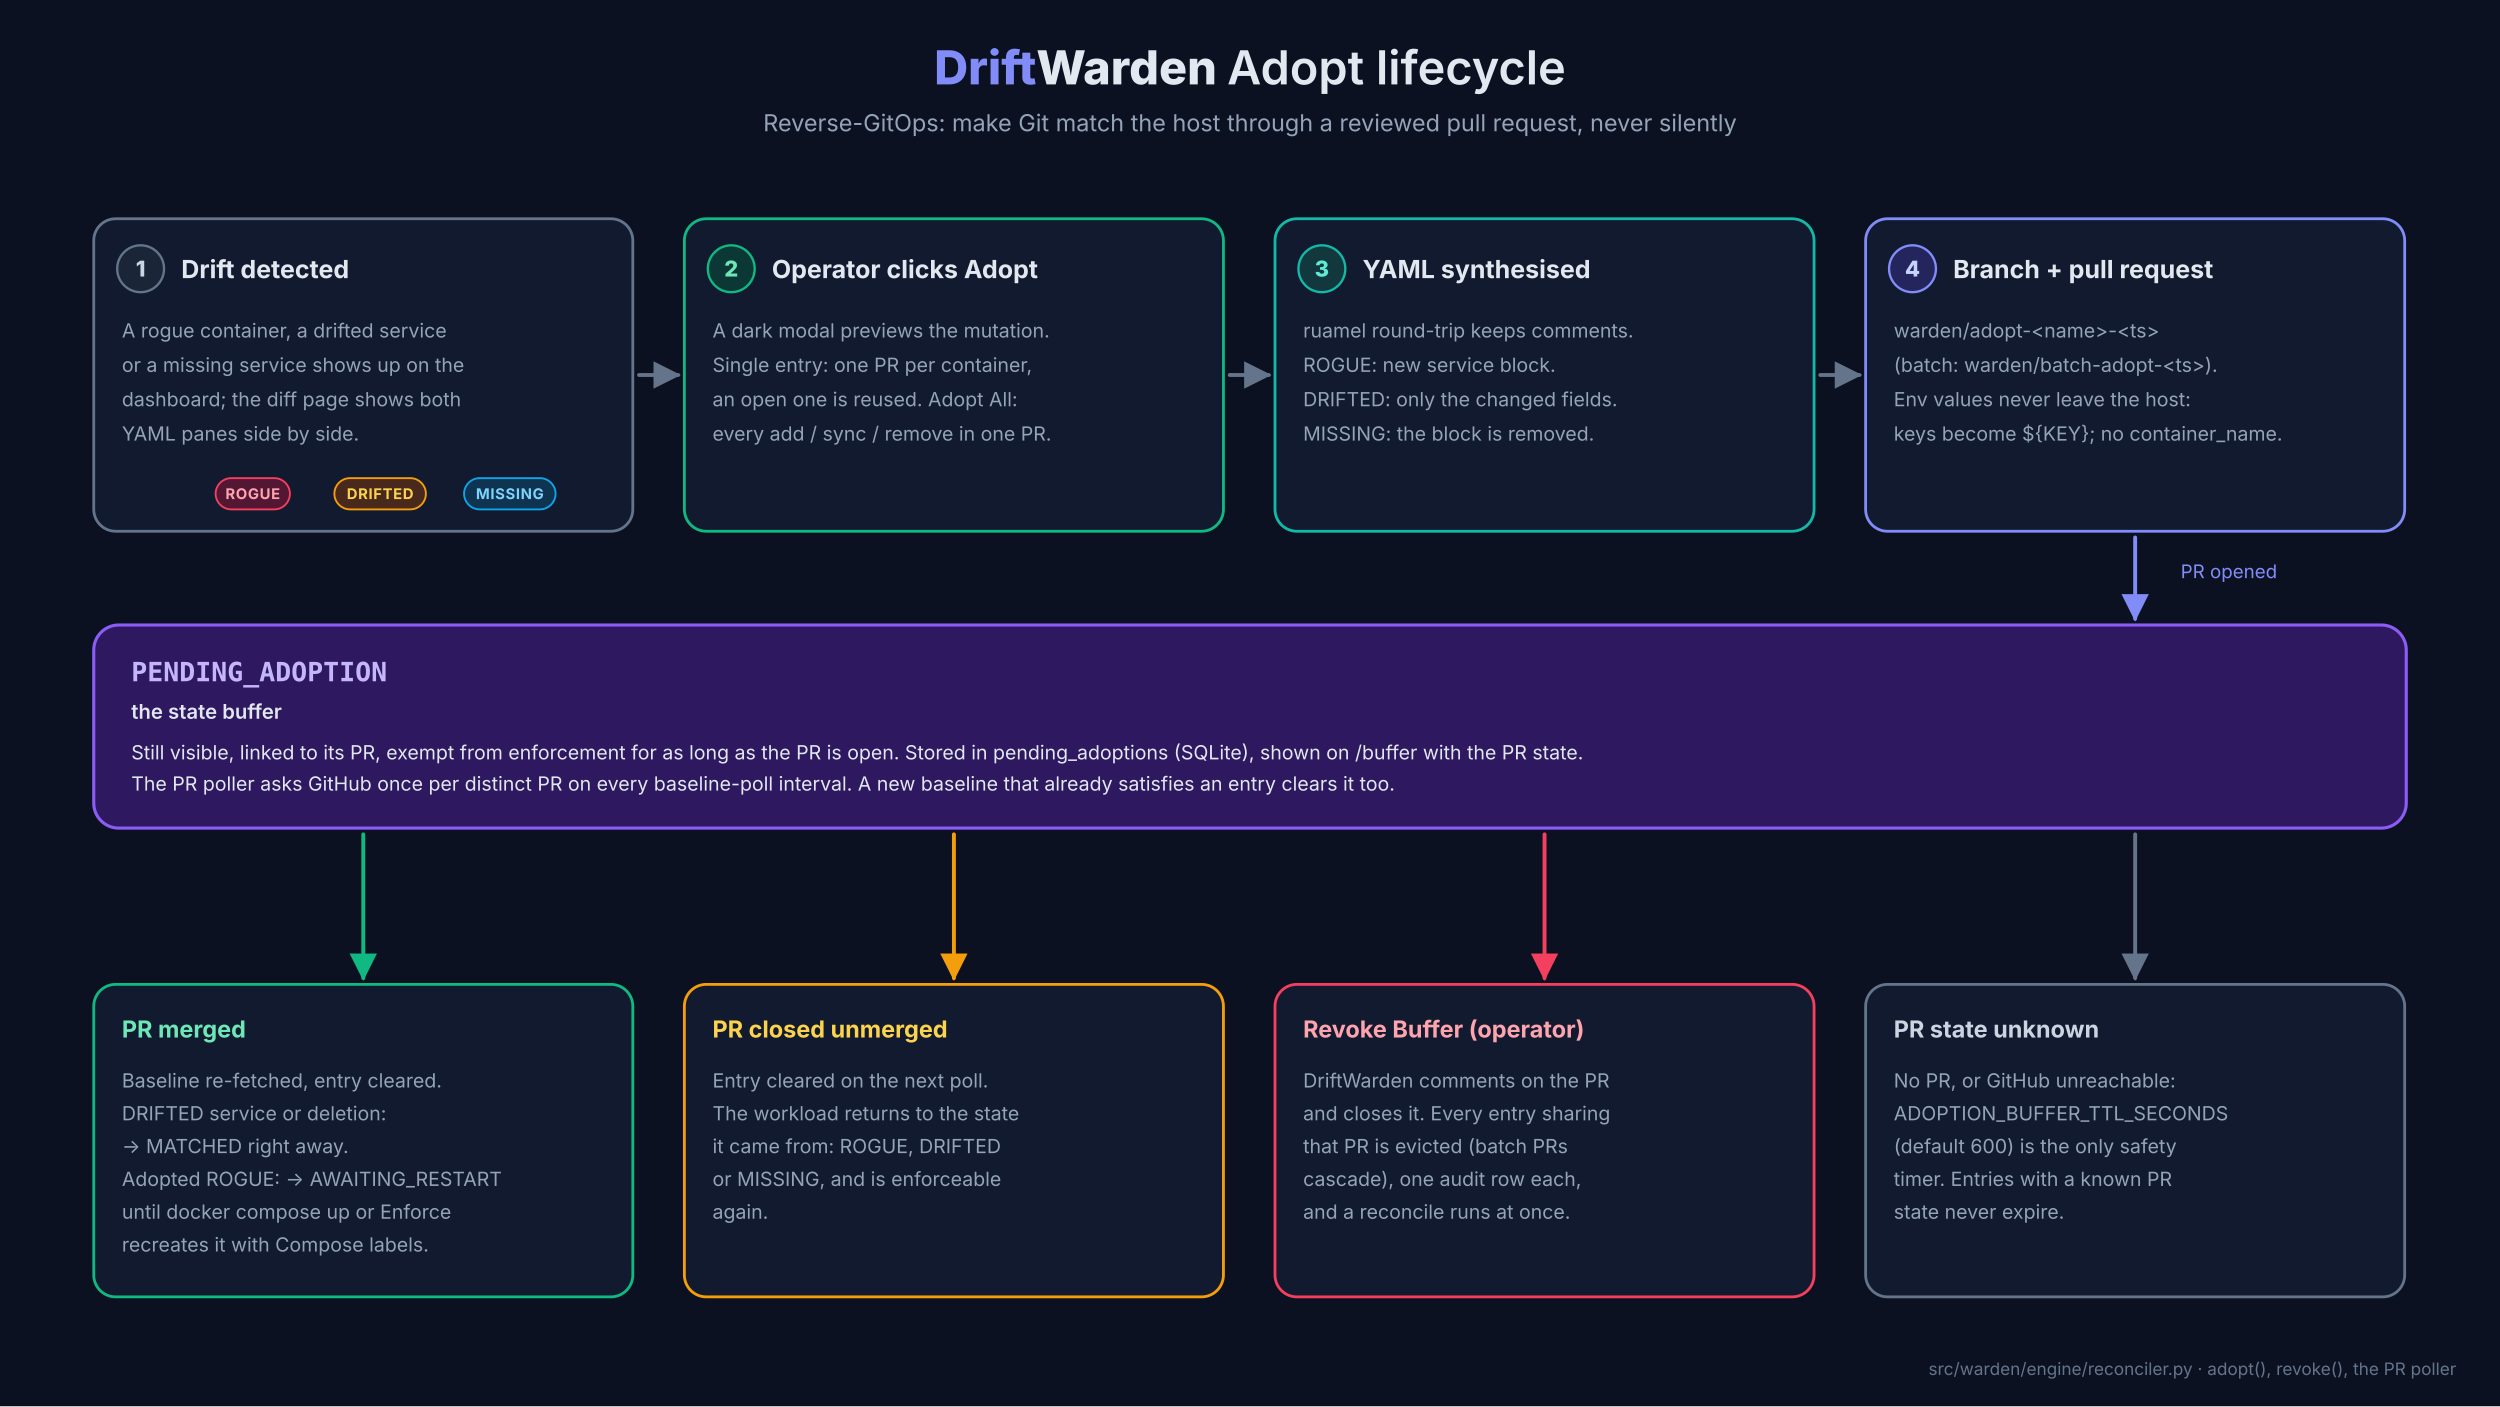
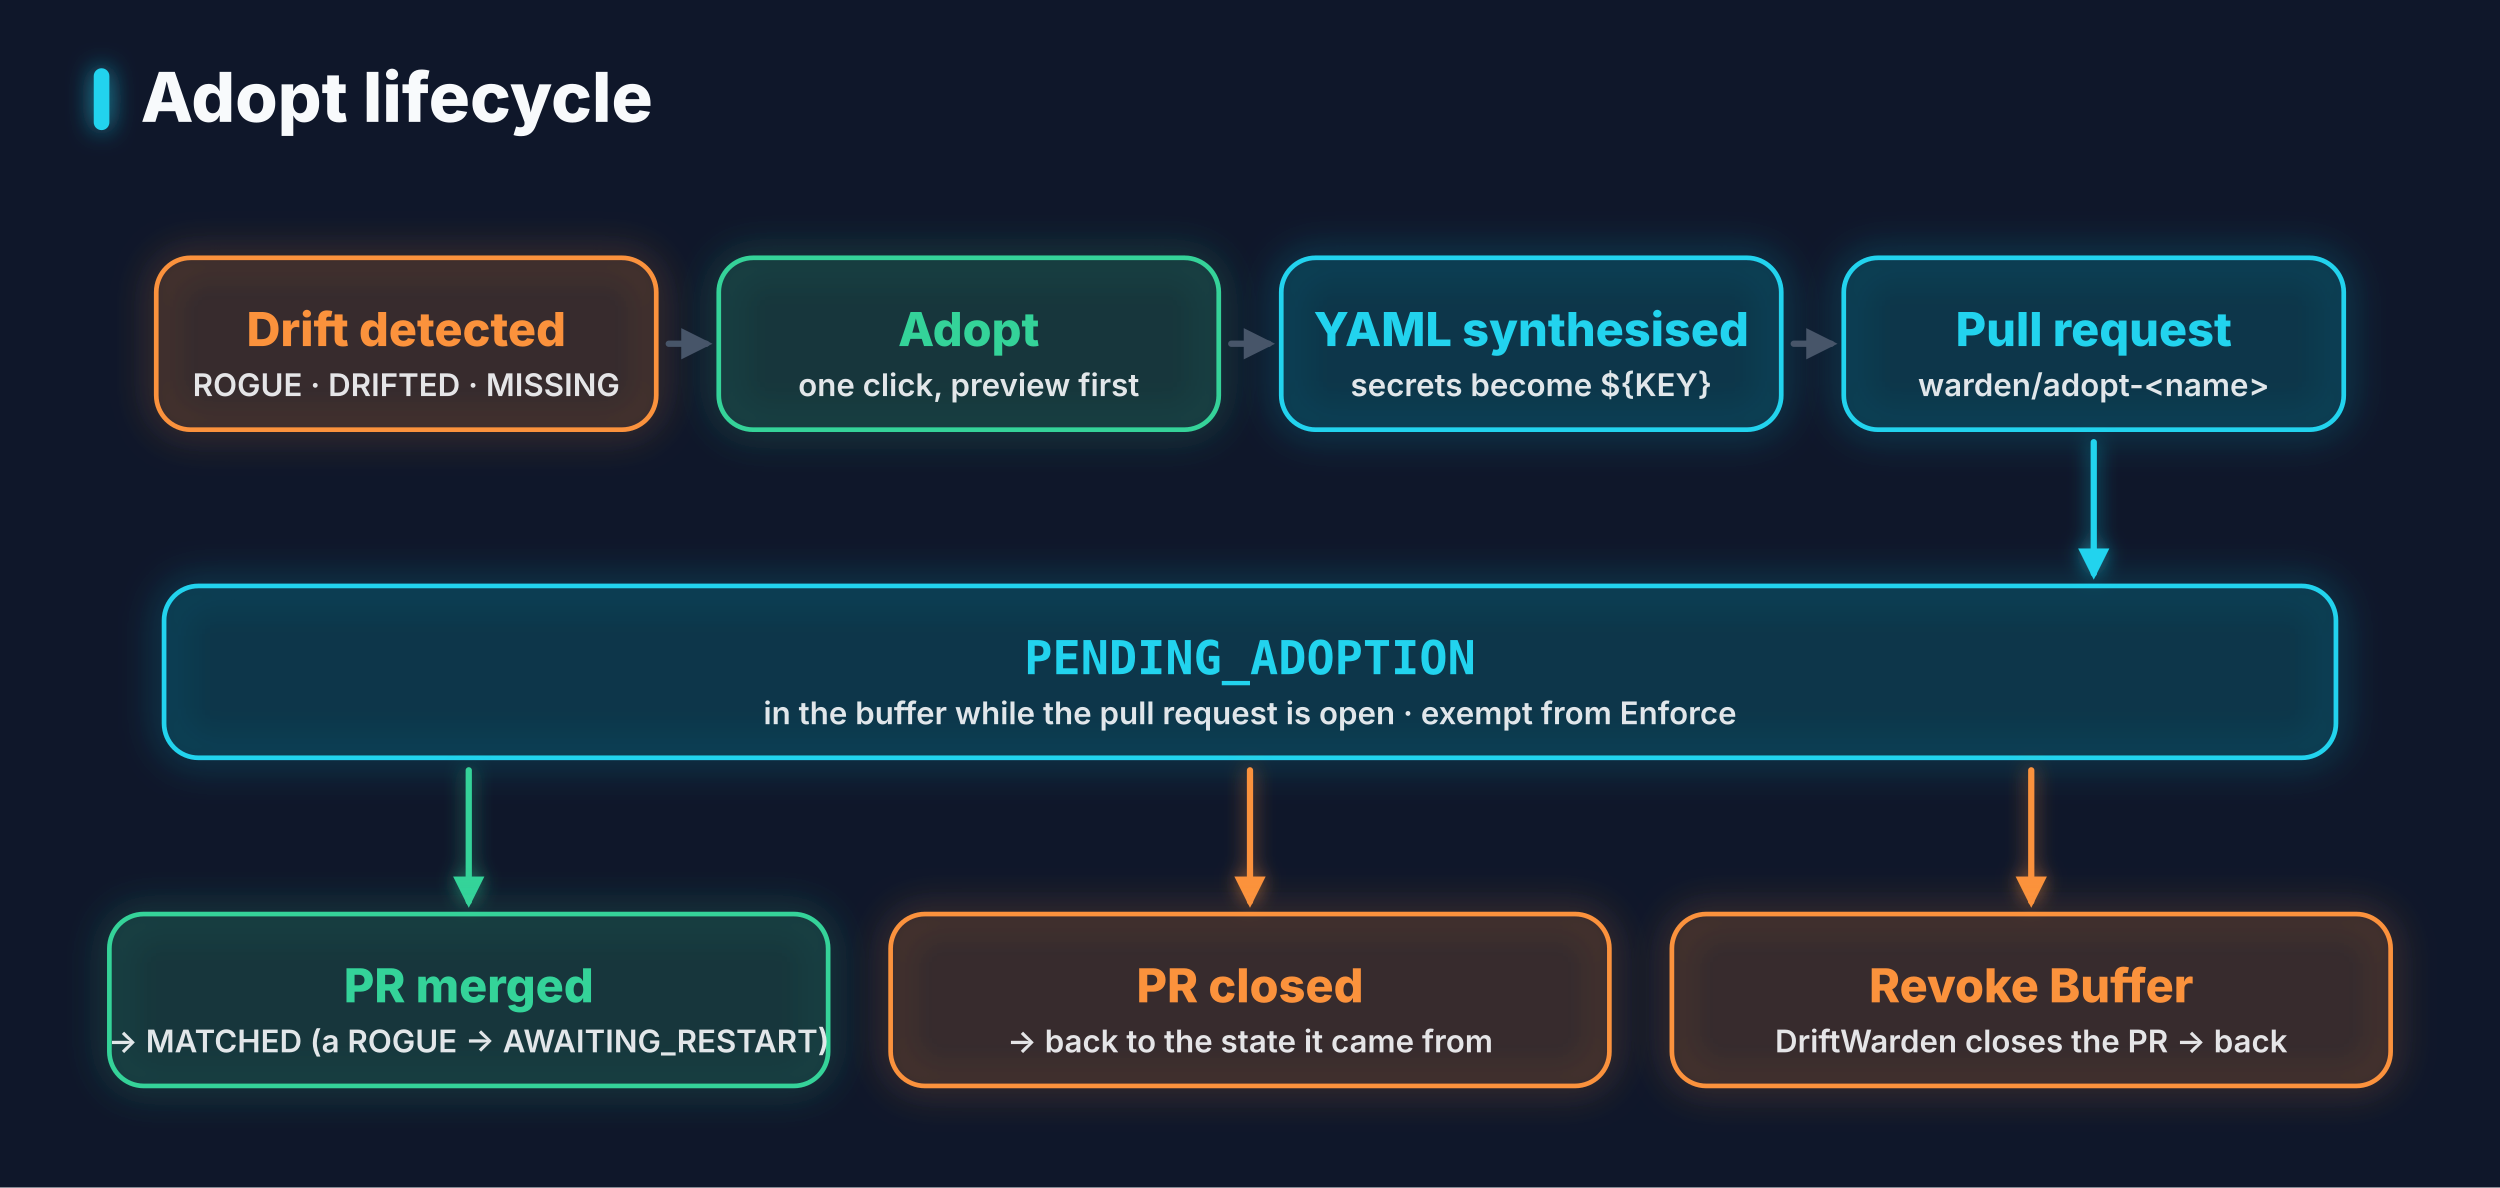
- <svg xmlns="http://www.w3.org/2000/svg" width="1600" height="900" viewBox="0 0 1600 900" role="img" aria-labelledby="t">
+ <svg xmlns="http://www.w3.org/2000/svg" width="1600" height="760" viewBox="0 0 1600 760" role="img" aria-labelledby="t">
  <defs>
-     <marker id="m10b981" viewBox="0 0 10 10" refX="9" refY="5" markerWidth="7" markerHeight="7" orient="auto-start-reverse">
-       <path d="M0,0 L10,5 L0,10 z" fill="#10b981" />
+     <filter id="g22d3ee12" filterUnits="userSpaceOnUse" x="-100" y="-100" width="1800" height="960">
+       <feDropShadow dx="0" dy="0" stdDeviation="12" flood-color="#22d3ee" flood-opacity="0.75" />
+     </filter>
+     <filter id="g22d3ee6" filterUnits="userSpaceOnUse" x="-100" y="-100" width="1800" height="960">
+       <feDropShadow dx="0" dy="0" stdDeviation="6" flood-color="#22d3ee" flood-opacity="0.6" />
+     </filter>
+     <filter id="g22d3ee8" filterUnits="userSpaceOnUse" x="-100" y="-100" width="1800" height="960">
+       <feDropShadow dx="0" dy="0" stdDeviation="8" flood-color="#22d3ee" flood-opacity="0.75" />
+     </filter>
+     <filter id="g34d39912" filterUnits="userSpaceOnUse" x="-100" y="-100" width="1800" height="960">
+       <feDropShadow dx="0" dy="0" stdDeviation="12" flood-color="#34d399" flood-opacity="0.75" />
+     </filter>
+     <filter id="g34d3996" filterUnits="userSpaceOnUse" x="-100" y="-100" width="1800" height="960">
+       <feDropShadow dx="0" dy="0" stdDeviation="6" flood-color="#34d399" flood-opacity="0.6" />
+     </filter>
+     <filter id="gfb923c12" filterUnits="userSpaceOnUse" x="-100" y="-100" width="1800" height="960">
+       <feDropShadow dx="0" dy="0" stdDeviation="12" flood-color="#fb923c" flood-opacity="0.75" />
+     </filter>
+     <filter id="gfb923c6" filterUnits="userSpaceOnUse" x="-100" y="-100" width="1800" height="960">
+       <feDropShadow dx="0" dy="0" stdDeviation="6" flood-color="#fb923c" flood-opacity="0.6" />
+     </filter>
+     <marker id="m22d3ee" viewBox="0 0 10 10" refX="8" refY="5" markerWidth="5" markerHeight="5" orient="auto-start-reverse">
+       <path d="M0,0 L10,5 L0,10 z" fill="#22d3ee" />
    </marker>
-     <marker id="m64748b" viewBox="0 0 10 10" refX="9" refY="5" markerWidth="7" markerHeight="7" orient="auto-start-reverse">
-       <path d="M0,0 L10,5 L0,10 z" fill="#64748b" />
+     <marker id="m34d399" viewBox="0 0 10 10" refX="8" refY="5" markerWidth="5" markerHeight="5" orient="auto-start-reverse">
+       <path d="M0,0 L10,5 L0,10 z" fill="#34d399" />
    </marker>
-     <marker id="m818cf8" viewBox="0 0 10 10" refX="9" refY="5" markerWidth="7" markerHeight="7" orient="auto-start-reverse">
-       <path d="M0,0 L10,5 L0,10 z" fill="#818cf8" />
+     <marker id="m475569" viewBox="0 0 10 10" refX="8" refY="5" markerWidth="5" markerHeight="5" orient="auto-start-reverse">
+       <path d="M0,0 L10,5 L0,10 z" fill="#475569" />
    </marker>
-     <marker id="mf43f5e" viewBox="0 0 10 10" refX="9" refY="5" markerWidth="7" markerHeight="7" orient="auto-start-reverse">
-       <path d="M0,0 L10,5 L0,10 z" fill="#f43f5e" />
-     </marker>
-     <marker id="mf59e0b" viewBox="0 0 10 10" refX="9" refY="5" markerWidth="7" markerHeight="7" orient="auto-start-reverse">
-       <path d="M0,0 L10,5 L0,10 z" fill="#f59e0b" />
+     <marker id="mfb923c" viewBox="0 0 10 10" refX="8" refY="5" markerWidth="5" markerHeight="5" orient="auto-start-reverse">
+       <path d="M0,0 L10,5 L0,10 z" fill="#fb923c" />
    </marker>
  </defs>
-   <rect width="100%" height="100%" fill="#0b1120" />
-   <text x="800.0" y="54" font-family="Inter, 'Segoe UI', Roboto, Helvetica, Arial, sans-serif" font-size="30" font-weight="800" text-anchor="middle" fill="#e2e8f0">
-     <tspan fill="#818cf8">Drift</tspan>Warden <tspan font-weight="600" fill="#e2e8f0">Adopt lifecycle</tspan>
-   </text>
-   <text x="800.0" y="84" font-family="Inter, 'Segoe UI', Roboto, Helvetica, Arial, sans-serif" font-size="15" fill="#94a3b8" font-weight="400" text-anchor="middle">Reverse-GitOps: make Git match the host through a reviewed pull request, never silently</text>
-   <rect x="60" y="140" width="345" height="200" rx="14" fill="#111a2e" stroke="#64748b" stroke-width="1.8" />
-   <circle cx="90" cy="172" r="15" fill="rgba(30,41,59,0.8)" stroke="#64748b" stroke-width="1.5" />
-   <text x="90" y="177" font-family="Inter, 'Segoe UI', Roboto, Helvetica, Arial, sans-serif" font-size="14" fill="#cbd5e1" font-weight="800" text-anchor="middle">1</text>
-   <text x="116" y="178" font-family="Inter, 'Segoe UI', Roboto, Helvetica, Arial, sans-serif" font-size="16" fill="#e2e8f0" font-weight="700" text-anchor="start">Drift detected</text>
-   <text x="78" y="216" font-family="Inter, 'Segoe UI', Roboto, Helvetica, Arial, sans-serif" font-size="12.5" fill="#94a3b8" font-weight="400" text-anchor="start">A rogue container, a drifted service</text>
-   <text x="78" y="238" font-family="Inter, 'Segoe UI', Roboto, Helvetica, Arial, sans-serif" font-size="12.5" fill="#94a3b8" font-weight="400" text-anchor="start">or a missing service shows up on the</text>
-   <text x="78" y="260" font-family="Inter, 'Segoe UI', Roboto, Helvetica, Arial, sans-serif" font-size="12.5" fill="#94a3b8" font-weight="400" text-anchor="start">dashboard; the diff page shows both</text>
-   <text x="78" y="282" font-family="Inter, 'Segoe UI', Roboto, Helvetica, Arial, sans-serif" font-size="12.5" fill="#94a3b8" font-weight="400" text-anchor="start">YAML panes side by side.</text>
-   <path d="M409,240.0 L434,240.0" fill="none" stroke="#64748b" stroke-width="2.5" stroke-linecap="round" stroke-linejoin="round" marker-end="url(#m64748b)" />
-   <rect x="438" y="140" width="345" height="200" rx="14" fill="#111a2e" stroke="#10b981" stroke-width="1.8" />
-   <circle cx="468" cy="172" r="15" fill="rgba(6,78,59,0.55)" stroke="#10b981" stroke-width="1.5" />
-   <text x="468" y="177" font-family="Inter, 'Segoe UI', Roboto, Helvetica, Arial, sans-serif" font-size="14" fill="#6ee7b7" font-weight="800" text-anchor="middle">2</text>
-   <text x="494" y="178" font-family="Inter, 'Segoe UI', Roboto, Helvetica, Arial, sans-serif" font-size="16" fill="#e2e8f0" font-weight="700" text-anchor="start">Operator clicks Adopt</text>
-   <text x="456" y="216" font-family="Inter, 'Segoe UI', Roboto, Helvetica, Arial, sans-serif" font-size="12.5" fill="#94a3b8" font-weight="400" text-anchor="start">A dark modal previews the mutation.</text>
-   <text x="456" y="238" font-family="Inter, 'Segoe UI', Roboto, Helvetica, Arial, sans-serif" font-size="12.5" fill="#94a3b8" font-weight="400" text-anchor="start">Single entry: one PR per container,</text>
-   <text x="456" y="260" font-family="Inter, 'Segoe UI', Roboto, Helvetica, Arial, sans-serif" font-size="12.5" fill="#94a3b8" font-weight="400" text-anchor="start">an open one is reused. Adopt All:</text>
-   <text x="456" y="282" font-family="Inter, 'Segoe UI', Roboto, Helvetica, Arial, sans-serif" font-size="12.5" fill="#94a3b8" font-weight="400" text-anchor="start">every add / sync / remove in one PR.</text>
-   <path d="M787,240.0 L812,240.0" fill="none" stroke="#64748b" stroke-width="2.5" stroke-linecap="round" stroke-linejoin="round" marker-end="url(#m64748b)" />
-   <rect x="816" y="140" width="345" height="200" rx="14" fill="#111a2e" stroke="#14b8a6" stroke-width="1.8" />
-   <circle cx="846" cy="172" r="15" fill="rgba(19,78,74,0.55)" stroke="#14b8a6" stroke-width="1.5" />
-   <text x="846" y="177" font-family="Inter, 'Segoe UI', Roboto, Helvetica, Arial, sans-serif" font-size="14" fill="#5eead4" font-weight="800" text-anchor="middle">3</text>
-   <text x="872" y="178" font-family="Inter, 'Segoe UI', Roboto, Helvetica, Arial, sans-serif" font-size="16" fill="#e2e8f0" font-weight="700" text-anchor="start">YAML synthesised</text>
-   <text x="834" y="216" font-family="Inter, 'Segoe UI', Roboto, Helvetica, Arial, sans-serif" font-size="12.5" fill="#94a3b8" font-weight="400" text-anchor="start">ruamel round-trip keeps comments.</text>
-   <text x="834" y="238" font-family="Inter, 'Segoe UI', Roboto, Helvetica, Arial, sans-serif" font-size="12.5" fill="#94a3b8" font-weight="400" text-anchor="start">ROGUE: new service block.</text>
-   <text x="834" y="260" font-family="Inter, 'Segoe UI', Roboto, Helvetica, Arial, sans-serif" font-size="12.5" fill="#94a3b8" font-weight="400" text-anchor="start">DRIFTED: only the changed fields.</text>
-   <text x="834" y="282" font-family="Inter, 'Segoe UI', Roboto, Helvetica, Arial, sans-serif" font-size="12.5" fill="#94a3b8" font-weight="400" text-anchor="start">MISSING: the block is removed.</text>
-   <path d="M1165,240.0 L1190,240.0" fill="none" stroke="#64748b" stroke-width="2.5" stroke-linecap="round" stroke-linejoin="round" marker-end="url(#m64748b)" />
-   <rect x="1194" y="140" width="345" height="200" rx="14" fill="#111a2e" stroke="#818cf8" stroke-width="1.8" />
-   <circle cx="1224" cy="172" r="15" fill="rgba(49,46,129,0.55)" stroke="#818cf8" stroke-width="1.5" />
-   <text x="1224" y="177" font-family="Inter, 'Segoe UI', Roboto, Helvetica, Arial, sans-serif" font-size="14" fill="#c7d2fe" font-weight="800" text-anchor="middle">4</text>
-   <text x="1250" y="178" font-family="Inter, 'Segoe UI', Roboto, Helvetica, Arial, sans-serif" font-size="16" fill="#e2e8f0" font-weight="700" text-anchor="start">Branch + pull request</text>
-   <text x="1212" y="216" font-family="Inter, 'Segoe UI', Roboto, Helvetica, Arial, sans-serif" font-size="12.5" fill="#94a3b8" font-weight="400" text-anchor="start">warden/adopt-&lt;name&gt;-&lt;ts&gt;</text>
-   <text x="1212" y="238" font-family="Inter, 'Segoe UI', Roboto, Helvetica, Arial, sans-serif" font-size="12.5" fill="#94a3b8" font-weight="400" text-anchor="start">(batch: warden/batch-adopt-&lt;ts&gt;).</text>
-   <text x="1212" y="260" font-family="Inter, 'Segoe UI', Roboto, Helvetica, Arial, sans-serif" font-size="12.5" fill="#94a3b8" font-weight="400" text-anchor="start">Env values never leave the host:</text>
-   <text x="1212" y="282" font-family="Inter, 'Segoe UI', Roboto, Helvetica, Arial, sans-serif" font-size="12.5" fill="#94a3b8" font-weight="400" text-anchor="start">keys become ${KEY}; no container_name.</text>
-   <rect x="138" y="306" width="47.55" height="20" rx="10.0" fill="rgba(136,19,55,0.55)" stroke="#f43f5e" stroke-width="1.2" />
-   <text x="161.775" y="319.42" font-family="Inter, 'Segoe UI', Roboto, Helvetica, Arial, sans-serif" font-size="9.5" fill="#fda4af" font-weight="700" text-anchor="middle" letter-spacing="0.4">ROGUE</text>
-   <rect x="214" y="306" width="58.57" height="20" rx="10.0" fill="rgba(120,53,15,0.55)" stroke="#f59e0b" stroke-width="1.2" />
-   <text x="243.285" y="319.42" font-family="Inter, 'Segoe UI', Roboto, Helvetica, Arial, sans-serif" font-size="9.5" fill="#fcd34d" font-weight="700" text-anchor="middle" letter-spacing="0.4">DRIFTED</text>
-   <rect x="297" y="306" width="58.57" height="20" rx="10.0" fill="rgba(12,74,110,0.55)" stroke="#0ea5e9" stroke-width="1.2" />
-   <text x="326.285" y="319.42" font-family="Inter, 'Segoe UI', Roboto, Helvetica, Arial, sans-serif" font-size="9.5" fill="#7dd3fc" font-weight="700" text-anchor="middle" letter-spacing="0.4">MISSING</text>
-   <rect x="60" y="400" width="1480" height="130" rx="16" fill="rgba(76,29,149,0.55)" stroke="#8b5cf6" stroke-width="2" />
-   <text x="84" y="436" font-family="ui-monospace, 'Cascadia Mono', Consolas, Menlo, monospace" font-size="17" fill="#c4b5fd" font-weight="800" text-anchor="start">PENDING_ADOPTION</text>
-   <text x="84" y="460" font-family="Inter, 'Segoe UI', Roboto, Helvetica, Arial, sans-serif" font-size="13" fill="#e2e8f0" font-weight="600" text-anchor="start">the state buffer</text>
-   <text x="84" y="486" font-family="Inter, 'Segoe UI', Roboto, Helvetica, Arial, sans-serif" font-size="12.5" fill="#e2e8f0" font-weight="400" text-anchor="start">Still visible, linked to its PR, exempt from enforcement for as long as the PR is open. Stored in pending_adoptions (SQLite), shown on /buffer with the PR state.</text>
-   <text x="84" y="506" font-family="Inter, 'Segoe UI', Roboto, Helvetica, Arial, sans-serif" font-size="12.5" fill="#e2e8f0" font-weight="400" text-anchor="start">The PR poller asks GitHub once per distinct PR on every baseline-poll interval. A new baseline that already satisfies an entry clears it too.</text>
-   <path d="M1366.5,344 L1366.5,396" fill="none" stroke="#818cf8" stroke-width="2.5" stroke-linecap="round" stroke-linejoin="round" marker-end="url(#m818cf8)" />
-   <rect x="1391.34" y="358" width="70.32" height="20" rx="4" fill="#0b1120" />
-   <text x="1426.5" y="370" font-family="Inter, 'Segoe UI', Roboto, Helvetica, Arial, sans-serif" font-size="12" fill="#818cf8" font-weight="400" text-anchor="middle">PR opened</text>
-   <rect x="60" y="630" width="345" height="200" rx="14" fill="#111a2e" stroke="#10b981" stroke-width="1.8" />
-   <text x="78" y="664" font-family="Inter, 'Segoe UI', Roboto, Helvetica, Arial, sans-serif" font-size="15" fill="#6ee7b7" font-weight="700" text-anchor="start">PR merged</text>
-   <text x="78" y="696" font-family="Inter, 'Segoe UI', Roboto, Helvetica, Arial, sans-serif" font-size="12.5" fill="#94a3b8" font-weight="400" text-anchor="start">Baseline re-fetched, entry cleared.</text>
-   <text x="78" y="717" font-family="Inter, 'Segoe UI', Roboto, Helvetica, Arial, sans-serif" font-size="12.5" fill="#94a3b8" font-weight="400" text-anchor="start">DRIFTED service or deletion:</text>
-   <text x="78" y="738" font-family="Inter, 'Segoe UI', Roboto, Helvetica, Arial, sans-serif" font-size="12.5" fill="#94a3b8" font-weight="400" text-anchor="start">→ MATCHED right away.</text>
-   <text x="78" y="759" font-family="Inter, 'Segoe UI', Roboto, Helvetica, Arial, sans-serif" font-size="12.5" fill="#94a3b8" font-weight="400" text-anchor="start">Adopted ROGUE: → AWAITING_RESTART</text>
-   <text x="78" y="780" font-family="Inter, 'Segoe UI', Roboto, Helvetica, Arial, sans-serif" font-size="12.5" fill="#94a3b8" font-weight="400" text-anchor="start">until docker compose up or Enforce</text>
-   <text x="78" y="801" font-family="Inter, 'Segoe UI', Roboto, Helvetica, Arial, sans-serif" font-size="12.5" fill="#94a3b8" font-weight="400" text-anchor="start">recreates it with Compose labels.</text>
-   <path d="M232.5,534 L232.5,626" fill="none" stroke="#10b981" stroke-width="2.5" stroke-linecap="round" stroke-linejoin="round" marker-end="url(#m10b981)" />
-   <rect x="438" y="630" width="345" height="200" rx="14" fill="#111a2e" stroke="#f59e0b" stroke-width="1.8" />
-   <text x="456" y="664" font-family="Inter, 'Segoe UI', Roboto, Helvetica, Arial, sans-serif" font-size="15" fill="#fcd34d" font-weight="700" text-anchor="start">PR closed unmerged</text>
-   <text x="456" y="696" font-family="Inter, 'Segoe UI', Roboto, Helvetica, Arial, sans-serif" font-size="12.5" fill="#94a3b8" font-weight="400" text-anchor="start">Entry cleared on the next poll.</text>
-   <text x="456" y="717" font-family="Inter, 'Segoe UI', Roboto, Helvetica, Arial, sans-serif" font-size="12.5" fill="#94a3b8" font-weight="400" text-anchor="start">The workload returns to the state</text>
-   <text x="456" y="738" font-family="Inter, 'Segoe UI', Roboto, Helvetica, Arial, sans-serif" font-size="12.5" fill="#94a3b8" font-weight="400" text-anchor="start">it came from: ROGUE, DRIFTED</text>
-   <text x="456" y="759" font-family="Inter, 'Segoe UI', Roboto, Helvetica, Arial, sans-serif" font-size="12.5" fill="#94a3b8" font-weight="400" text-anchor="start">or MISSING, and is enforceable</text>
-   <text x="456" y="780" font-family="Inter, 'Segoe UI', Roboto, Helvetica, Arial, sans-serif" font-size="12.5" fill="#94a3b8" font-weight="400" text-anchor="start">again.</text>
-   <path d="M610.5,534 L610.5,626" fill="none" stroke="#f59e0b" stroke-width="2.5" stroke-linecap="round" stroke-linejoin="round" marker-end="url(#mf59e0b)" />
-   <rect x="816" y="630" width="345" height="200" rx="14" fill="#111a2e" stroke="#f43f5e" stroke-width="1.8" />
-   <text x="834" y="664" font-family="Inter, 'Segoe UI', Roboto, Helvetica, Arial, sans-serif" font-size="15" fill="#fda4af" font-weight="700" text-anchor="start">Revoke Buffer (operator)</text>
-   <text x="834" y="696" font-family="Inter, 'Segoe UI', Roboto, Helvetica, Arial, sans-serif" font-size="12.5" fill="#94a3b8" font-weight="400" text-anchor="start">DriftWarden comments on the PR</text>
-   <text x="834" y="717" font-family="Inter, 'Segoe UI', Roboto, Helvetica, Arial, sans-serif" font-size="12.5" fill="#94a3b8" font-weight="400" text-anchor="start">and closes it. Every entry sharing</text>
-   <text x="834" y="738" font-family="Inter, 'Segoe UI', Roboto, Helvetica, Arial, sans-serif" font-size="12.5" fill="#94a3b8" font-weight="400" text-anchor="start">that PR is evicted (batch PRs</text>
-   <text x="834" y="759" font-family="Inter, 'Segoe UI', Roboto, Helvetica, Arial, sans-serif" font-size="12.5" fill="#94a3b8" font-weight="400" text-anchor="start">cascade), one audit row each,</text>
-   <text x="834" y="780" font-family="Inter, 'Segoe UI', Roboto, Helvetica, Arial, sans-serif" font-size="12.5" fill="#94a3b8" font-weight="400" text-anchor="start">and a reconcile runs at once.</text>
-   <path d="M988.5,534 L988.5,626" fill="none" stroke="#f43f5e" stroke-width="2.5" stroke-linecap="round" stroke-linejoin="round" marker-end="url(#mf43f5e)" />
-   <rect x="1194" y="630" width="345" height="200" rx="14" fill="#111a2e" stroke="#64748b" stroke-width="1.8" />
-   <text x="1212" y="664" font-family="Inter, 'Segoe UI', Roboto, Helvetica, Arial, sans-serif" font-size="15" fill="#cbd5e1" font-weight="700" text-anchor="start">PR state unknown</text>
-   <text x="1212" y="696" font-family="Inter, 'Segoe UI', Roboto, Helvetica, Arial, sans-serif" font-size="12.5" fill="#94a3b8" font-weight="400" text-anchor="start">No PR, or GitHub unreachable:</text>
-   <text x="1212" y="717" font-family="Inter, 'Segoe UI', Roboto, Helvetica, Arial, sans-serif" font-size="12.5" fill="#94a3b8" font-weight="400" text-anchor="start">ADOPTION_BUFFER_TTL_SECONDS</text>
-   <text x="1212" y="738" font-family="Inter, 'Segoe UI', Roboto, Helvetica, Arial, sans-serif" font-size="12.5" fill="#94a3b8" font-weight="400" text-anchor="start">(default 600) is the only safety</text>
-   <text x="1212" y="759" font-family="Inter, 'Segoe UI', Roboto, Helvetica, Arial, sans-serif" font-size="12.5" fill="#94a3b8" font-weight="400" text-anchor="start">timer. Entries with a known PR</text>
-   <text x="1212" y="780" font-family="Inter, 'Segoe UI', Roboto, Helvetica, Arial, sans-serif" font-size="12.5" fill="#94a3b8" font-weight="400" text-anchor="start">state never expire.</text>
-   <path d="M1366.5,534 L1366.5,626" fill="none" stroke="#64748b" stroke-width="2.5" stroke-linecap="round" stroke-linejoin="round" marker-end="url(#m64748b)" />
-   <text x="1572" y="880" font-family="Inter, 'Segoe UI', Roboto, Helvetica, Arial, sans-serif" font-size="11" fill="#64748b" font-weight="400" text-anchor="end">src/warden/engine/reconciler.py · adopt(), revoke(), the PR poller</text>
+   <rect width="100%" height="100%" fill="#0f172a" />
+   <rect x="60" y="43.68" width="10" height="39.6" rx="5" fill="#22d3ee" stroke="none" stroke-width="3" filter="url(#g22d3ee8)" />
+   <text x="90" y="78" font-family="Inter, 'Segoe UI', Roboto, Helvetica, Arial, sans-serif" font-size="44" fill="#f8fafc" font-weight="800" text-anchor="start">Adopt lifecycle</text>
+   <rect x="100.0" y="165.0" width="320" height="110" rx="22" fill="rgba(251,146,60,0.1)" stroke="#fb923c" stroke-width="3" filter="url(#gfb923c12)" />
+   <text x="260" y="221.5" font-family="Inter, 'Segoe UI', Roboto, Helvetica, Arial, sans-serif" font-size="30" fill="#fb923c" font-weight="800" text-anchor="middle">Drift detected</text>
+   <text x="260" y="253.5" font-family="Inter, 'Segoe UI', Roboto, Helvetica, Arial, sans-serif" font-size="20" fill="#f8fafc" font-weight="600" text-anchor="middle" opacity="0.9">ROGUE · DRIFTED · MISSING</text>
+   <rect x="460.0" y="165.0" width="320" height="110" rx="22" fill="rgba(52,211,153,0.1)" stroke="#34d399" stroke-width="3" filter="url(#g34d39912)" />
+   <text x="620" y="221.5" font-family="Inter, 'Segoe UI', Roboto, Helvetica, Arial, sans-serif" font-size="30" fill="#34d399" font-weight="800" text-anchor="middle">Adopt</text>
+   <text x="620" y="253.5" font-family="Inter, 'Segoe UI', Roboto, Helvetica, Arial, sans-serif" font-size="20" fill="#f8fafc" font-weight="600" text-anchor="middle" opacity="0.9">one click, preview first</text>
+   <path d="M428,220 L452,220" fill="none" stroke="#475569" stroke-width="4" stroke-linecap="round" stroke-linejoin="round" marker-end="url(#m475569)" />
+   <rect x="820.0" y="165.0" width="320" height="110" rx="22" fill="rgba(34,211,238,0.1)" stroke="#22d3ee" stroke-width="3" filter="url(#g22d3ee12)" />
+   <text x="980" y="221.5" font-family="Inter, 'Segoe UI', Roboto, Helvetica, Arial, sans-serif" font-size="30" fill="#22d3ee" font-weight="800" text-anchor="middle">YAML synthesised</text>
+   <text x="980" y="253.5" font-family="Inter, 'Segoe UI', Roboto, Helvetica, Arial, sans-serif" font-size="20" fill="#f8fafc" font-weight="600" text-anchor="middle" opacity="0.9">secrets become ${KEY}</text>
+   <path d="M788,220 L812,220" fill="none" stroke="#475569" stroke-width="4" stroke-linecap="round" stroke-linejoin="round" marker-end="url(#m475569)" />
+   <rect x="1180.0" y="165.0" width="320" height="110" rx="22" fill="rgba(34,211,238,0.1)" stroke="#22d3ee" stroke-width="3" filter="url(#g22d3ee12)" />
+   <text x="1340" y="221.5" font-family="Inter, 'Segoe UI', Roboto, Helvetica, Arial, sans-serif" font-size="30" fill="#22d3ee" font-weight="800" text-anchor="middle">Pull request</text>
+   <text x="1340" y="253.5" font-family="Inter, 'Segoe UI', Roboto, Helvetica, Arial, sans-serif" font-size="20" fill="#f8fafc" font-weight="600" text-anchor="middle" opacity="0.9">warden/adopt-&lt;name&gt;</text>
+   <path d="M1148,220 L1172,220" fill="none" stroke="#475569" stroke-width="4" stroke-linecap="round" stroke-linejoin="round" marker-end="url(#m475569)" />
+   <rect x="105.0" y="375.0" width="1390" height="110" rx="22" fill="rgba(34,211,238,0.1)" stroke="#22d3ee" stroke-width="3" filter="url(#g22d3ee12)" />
+   <text x="800" y="431.5" font-family="'JetBrains Mono', ui-monospace, 'Cascadia Mono', Consolas, Menlo, monospace" font-size="30" fill="#22d3ee" font-weight="800" text-anchor="middle">PENDING_ADOPTION</text>
+   <text x="800" y="463.5" font-family="Inter, 'Segoe UI', Roboto, Helvetica, Arial, sans-serif" font-size="20" fill="#f8fafc" font-weight="600" text-anchor="middle" opacity="0.9">in the buffer while the pull request is open · exempt from Enforce</text>
+   <path d="M1340,283 L1340,367" fill="none" stroke="#22d3ee" stroke-width="4" stroke-linecap="round" stroke-linejoin="round" marker-end="url(#m22d3ee)" filter="url(#g22d3ee6)" />
+   <path d="M300,493 L300,577" fill="none" stroke="#34d399" stroke-width="4" stroke-linecap="round" stroke-linejoin="round" marker-end="url(#m34d399)" filter="url(#g34d3996)" />
+   <rect x="70.0" y="585.0" width="460" height="110" rx="22" fill="rgba(52,211,153,0.1)" stroke="#34d399" stroke-width="3" filter="url(#g34d39912)" />
+   <text x="300" y="641.5" font-family="Inter, 'Segoe UI', Roboto, Helvetica, Arial, sans-serif" font-size="30" fill="#34d399" font-weight="800" text-anchor="middle">PR merged</text>
+   <text x="300" y="673.5" font-family="Inter, 'Segoe UI', Roboto, Helvetica, Arial, sans-serif" font-size="20" fill="#f8fafc" font-weight="600" text-anchor="middle" opacity="0.9">→ MATCHED  (a ROGUE → AWAITING_RESTART)</text>
+   <path d="M800,493 L800,577" fill="none" stroke="#fb923c" stroke-width="4" stroke-linecap="round" stroke-linejoin="round" marker-end="url(#mfb923c)" filter="url(#gfb923c6)" />
+   <rect x="570.0" y="585.0" width="460" height="110" rx="22" fill="rgba(251,146,60,0.1)" stroke="#fb923c" stroke-width="3" filter="url(#gfb923c12)" />
+   <text x="800" y="641.5" font-family="Inter, 'Segoe UI', Roboto, Helvetica, Arial, sans-serif" font-size="30" fill="#fb923c" font-weight="800" text-anchor="middle">PR closed</text>
+   <text x="800" y="673.5" font-family="Inter, 'Segoe UI', Roboto, Helvetica, Arial, sans-serif" font-size="20" fill="#f8fafc" font-weight="600" text-anchor="middle" opacity="0.9">→ back to the state it came from</text>
+   <path d="M1300,493 L1300,577" fill="none" stroke="#fb923c" stroke-width="4" stroke-linecap="round" stroke-linejoin="round" marker-end="url(#mfb923c)" filter="url(#gfb923c6)" />
+   <rect x="1070.0" y="585.0" width="460" height="110" rx="22" fill="rgba(251,146,60,0.1)" stroke="#fb923c" stroke-width="3" filter="url(#gfb923c12)" />
+   <text x="1300" y="641.5" font-family="Inter, 'Segoe UI', Roboto, Helvetica, Arial, sans-serif" font-size="30" fill="#fb923c" font-weight="800" text-anchor="middle">Revoke Buffer</text>
+   <text x="1300" y="673.5" font-family="Inter, 'Segoe UI', Roboto, Helvetica, Arial, sans-serif" font-size="20" fill="#f8fafc" font-weight="600" text-anchor="middle" opacity="0.9">DriftWarden closes the PR → back</text>
</svg>
